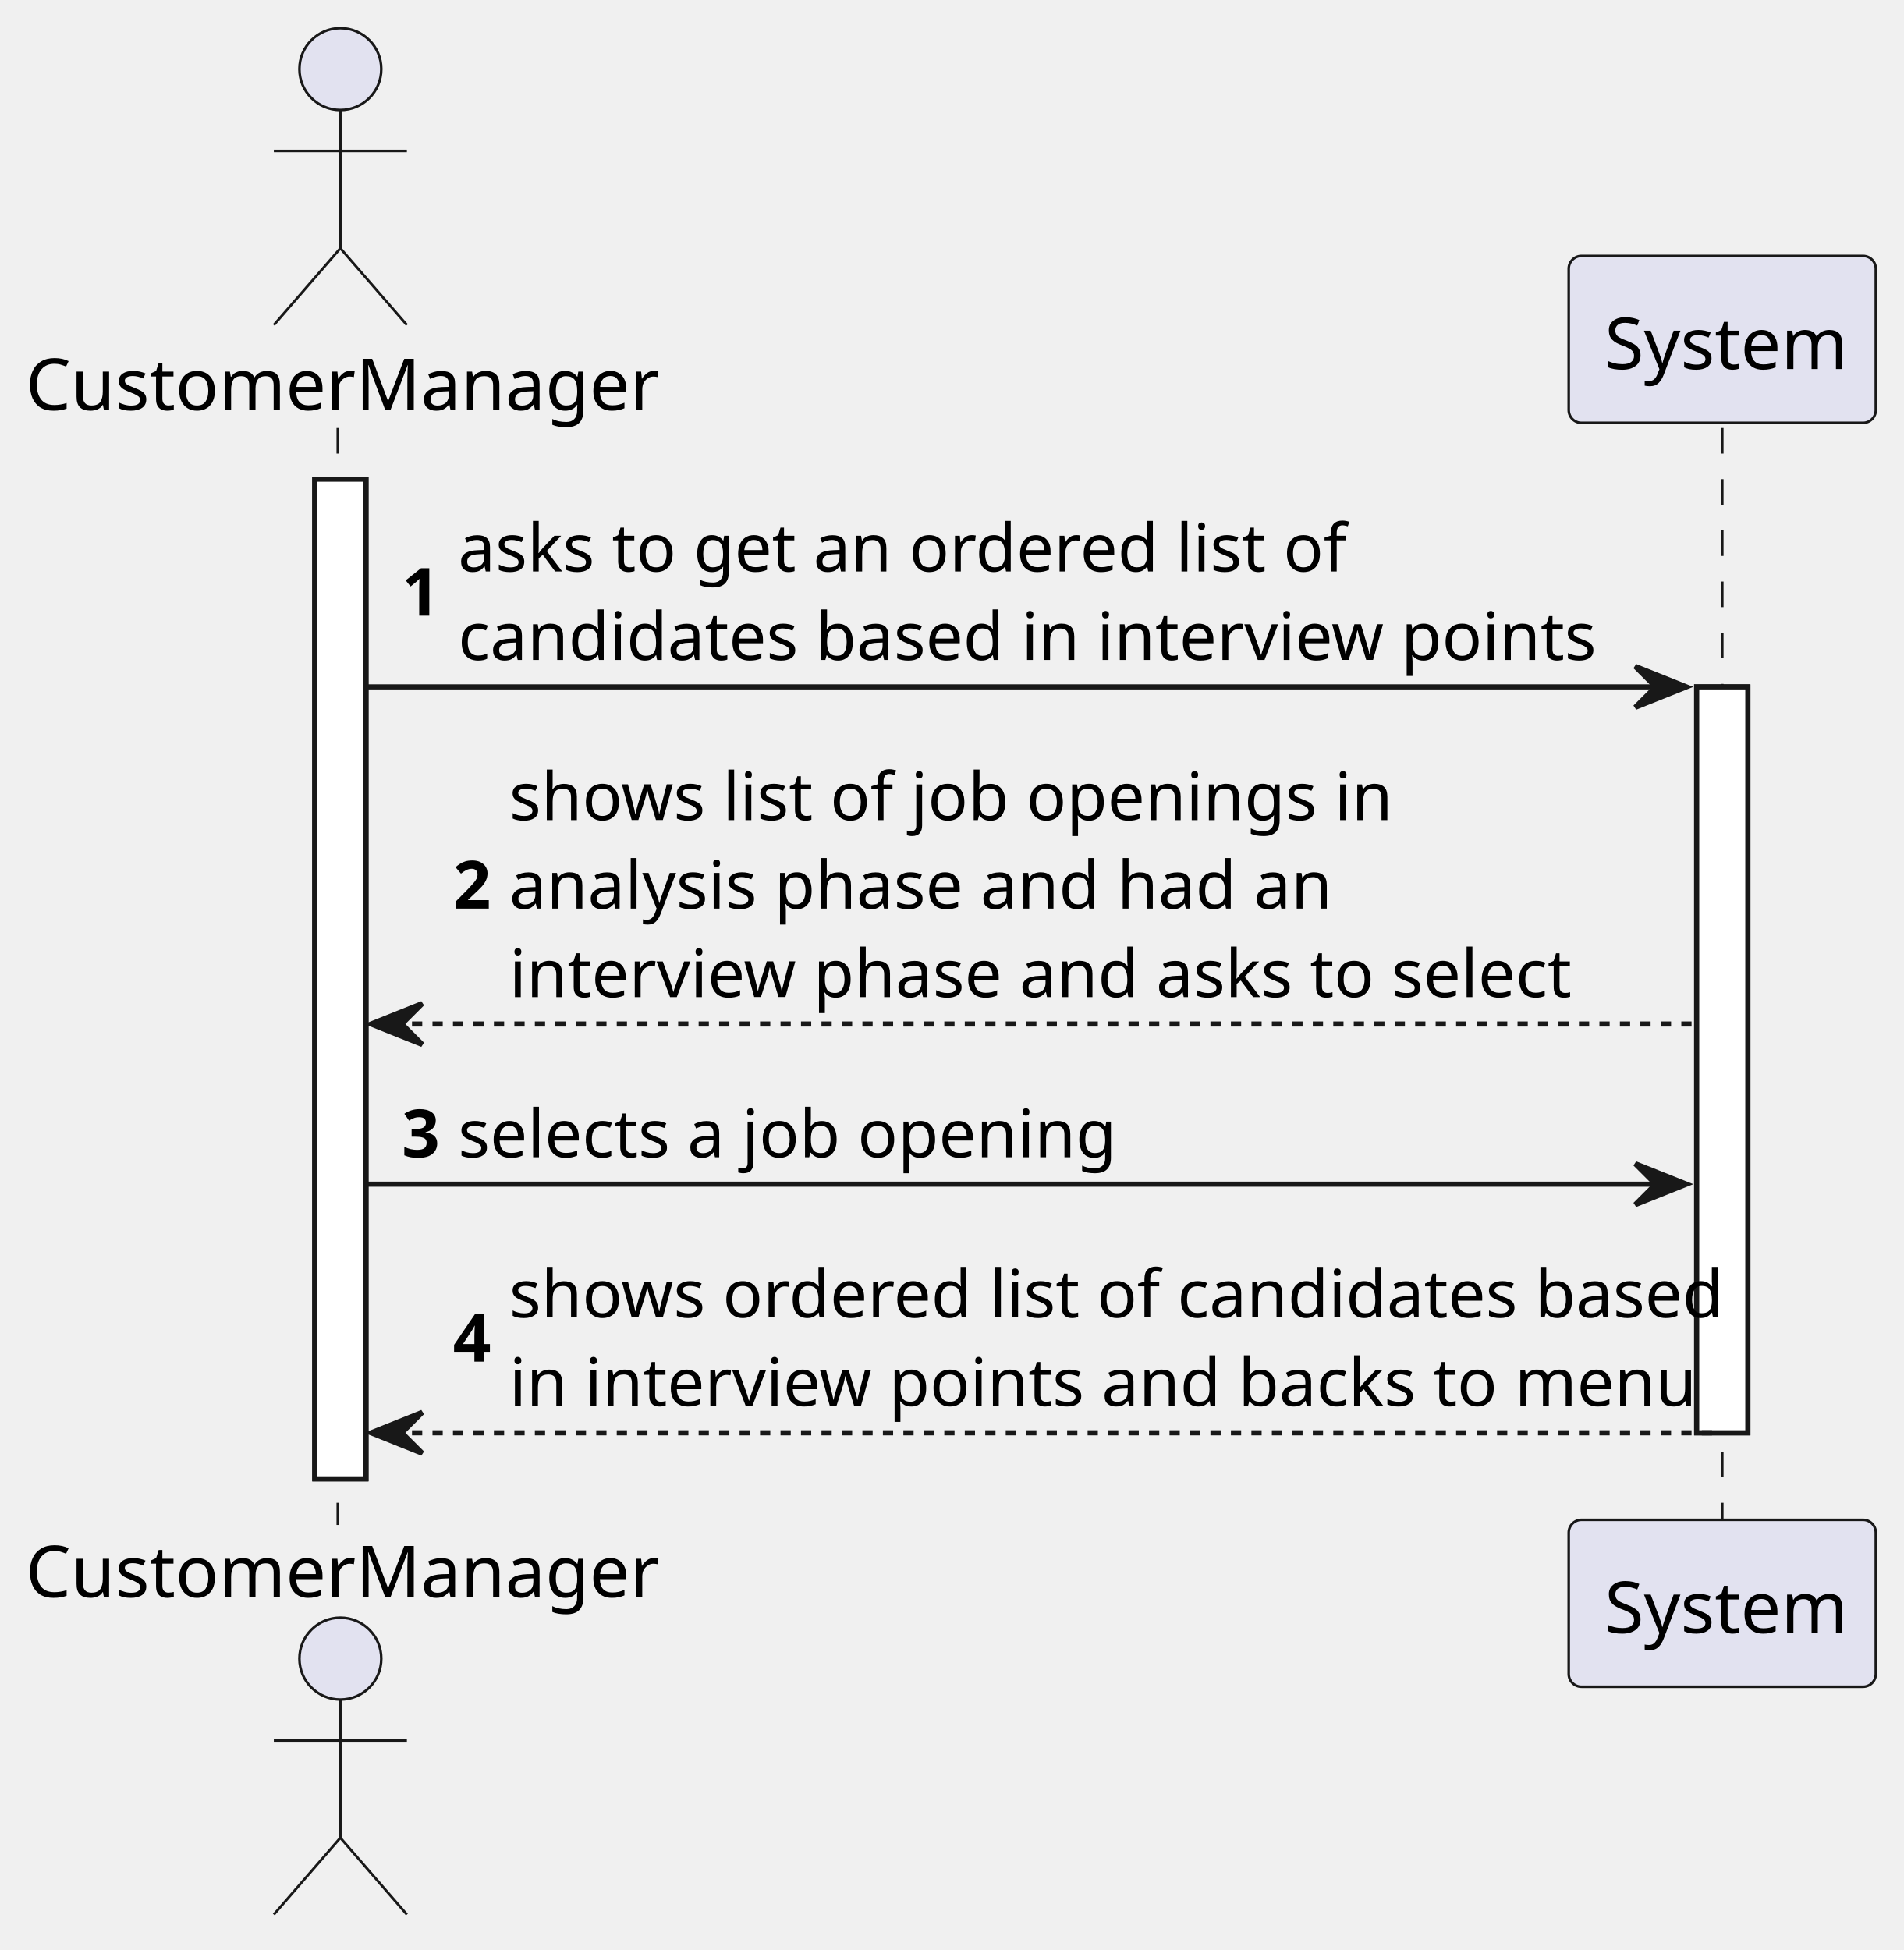
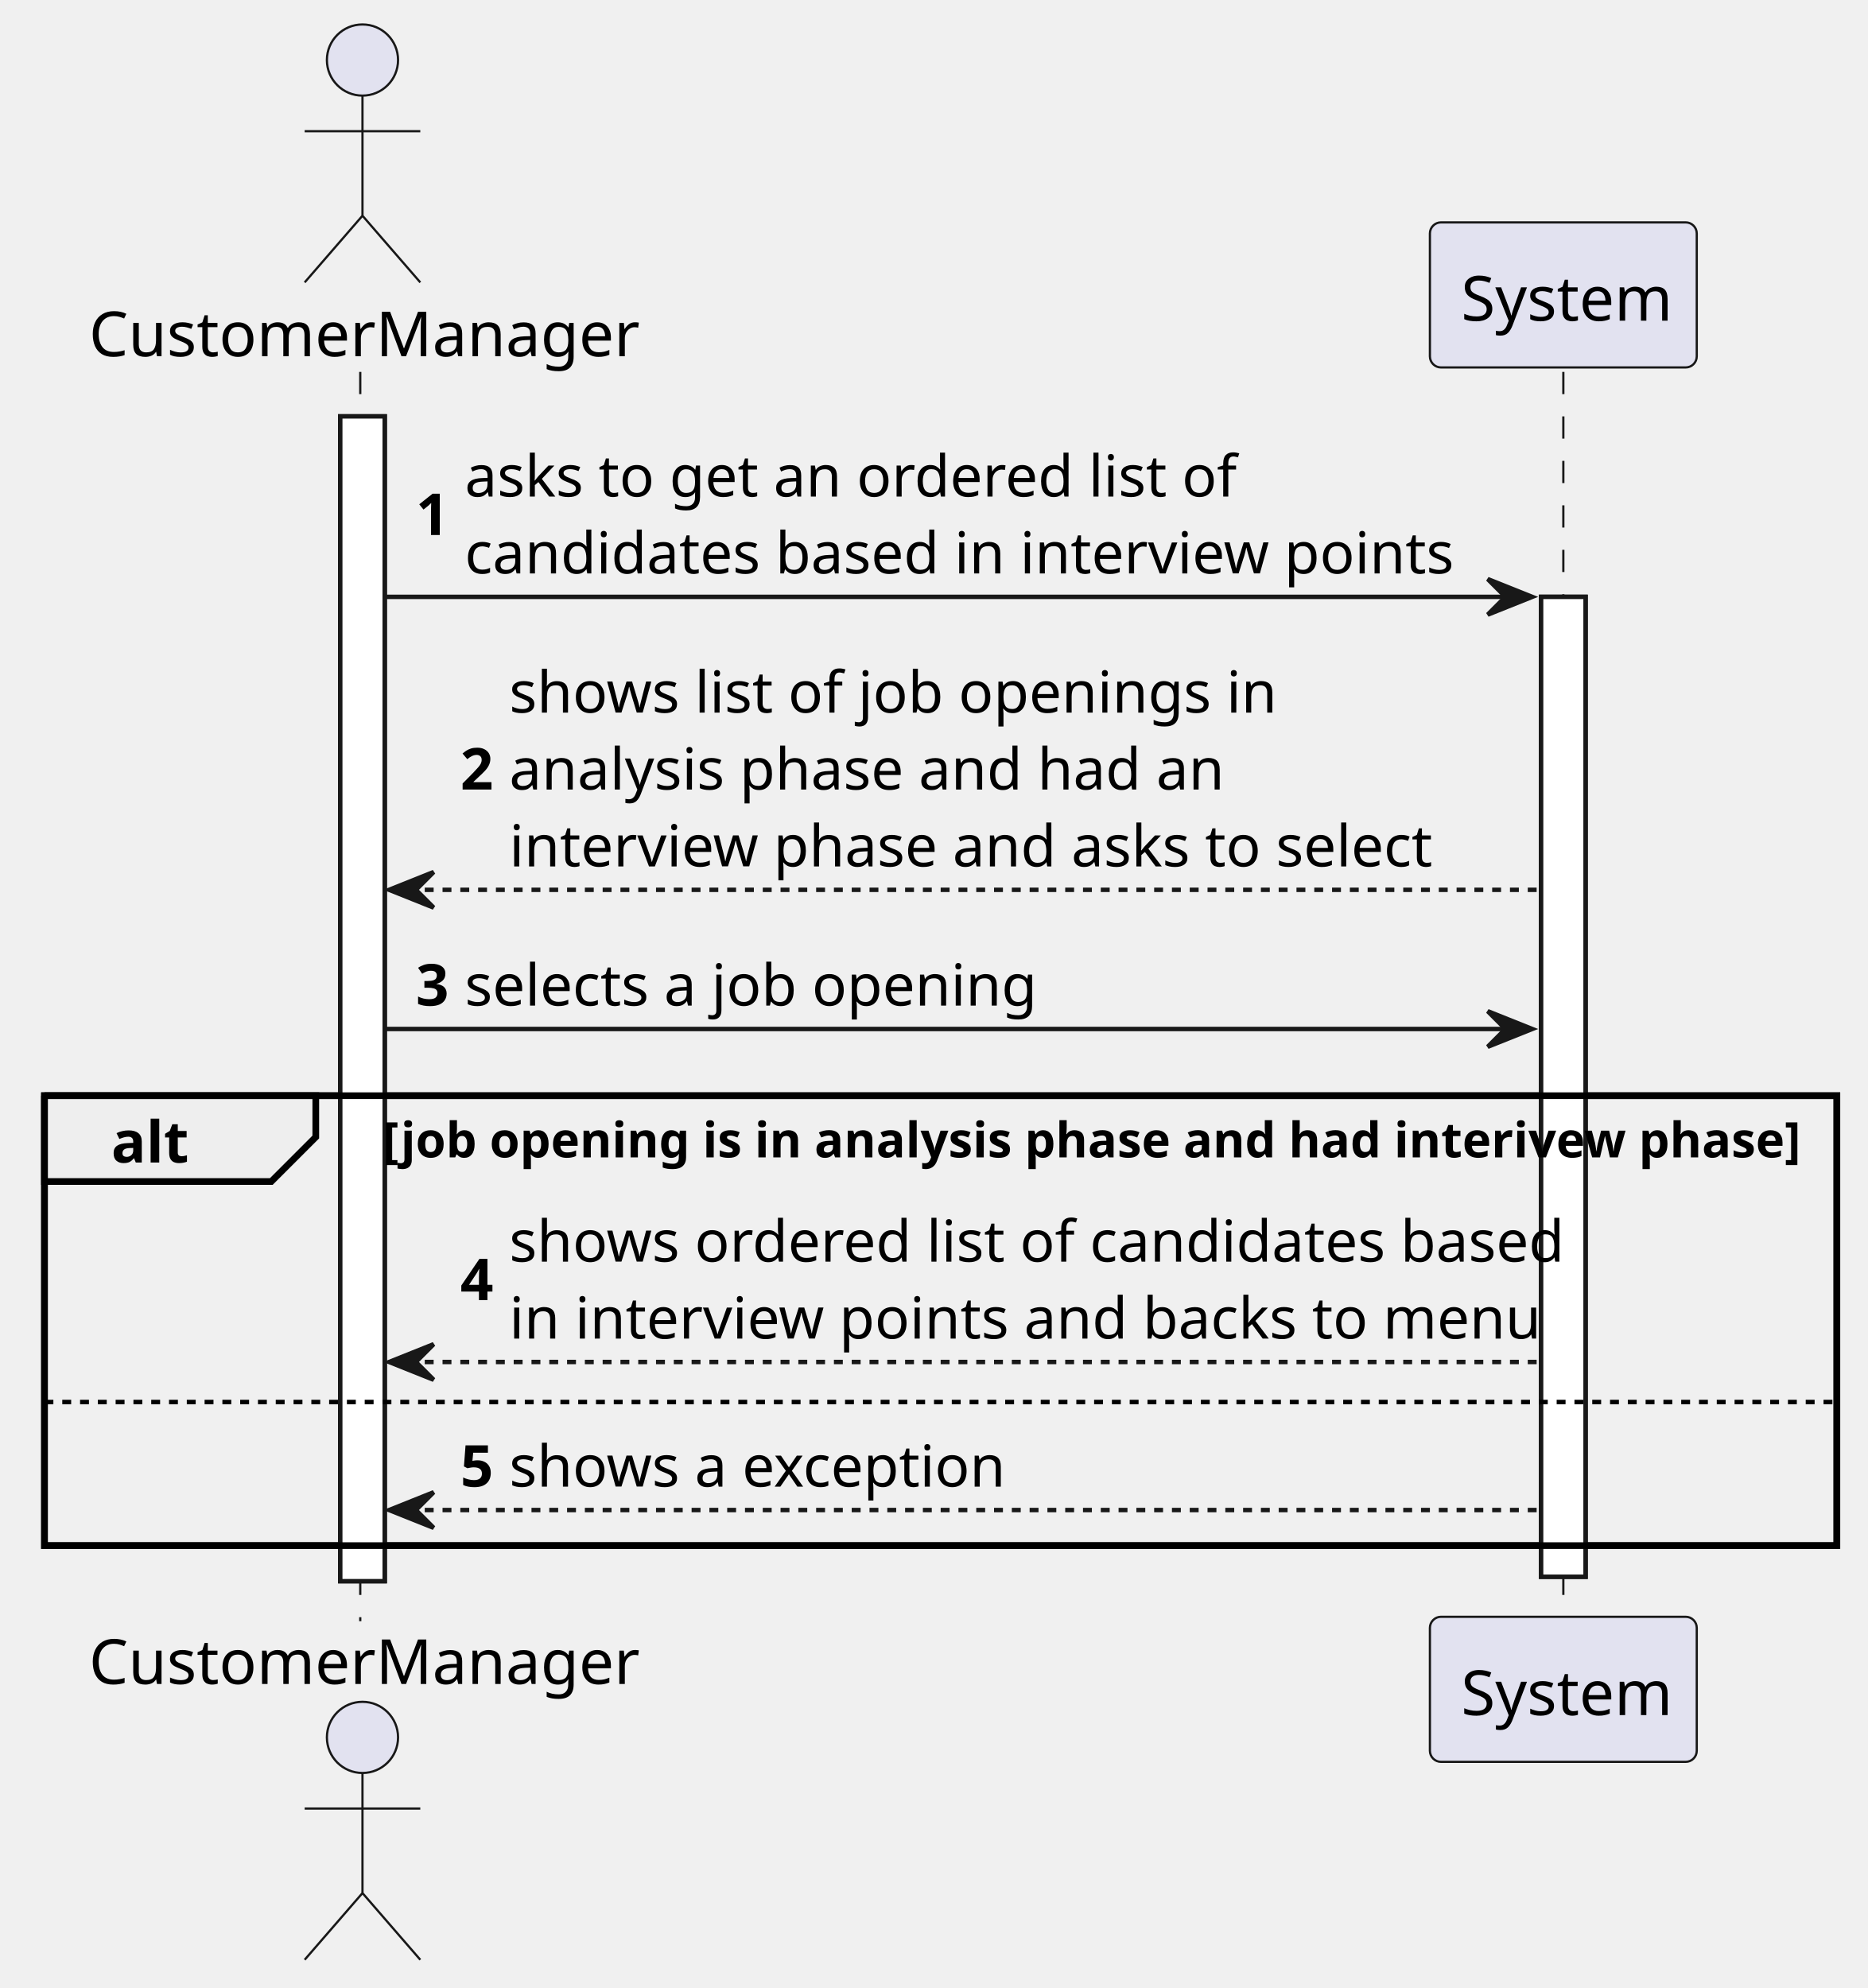
- <svg xmlns="http://www.w3.org/2000/svg" contentStyleType="text/css" height="381px" preserveAspectRatio="none" style="width:372px;height:381px;background:#FFFFFF;" version="1.1" viewBox="0 0 372 381" width="372px" zoomAndPan="magnify">
+ <svg xmlns="http://www.w3.org/2000/svg" contentStyleType="text/css" height="447px" preserveAspectRatio="none" style="width:420px;height:447px;background:#FFFFFF;" version="1.1" viewBox="0 0 420 447" width="420px" zoomAndPan="magnify">
  <defs />
  <g>
-     <rect fill="#FFFFFF" height="195.328" style="stroke:#181818;stroke-width:1.0;" width="10" x="61.5" y="93.621" />
-     <rect fill="#FFFFFF" height="145.746" style="stroke:#181818;stroke-width:1.0;" width="10" x="331.5" y="134.203" />
-     <line style="stroke:#181818;stroke-width:0.5;stroke-dasharray:5.0,5.0;" x1="66" x2="66" y1="83.621" y2="297.949" />
-     <line style="stroke:#181818;stroke-width:0.5;stroke-dasharray:5.0,5.0;" x1="336.5" x2="336.5" y1="83.621" y2="297.949" />
-     <text fill="#000000" font-family="sans-serif" font-size="14" lengthAdjust="spacing" textLength="117" x="5" y="80.107">CustomerManager</text>
-     <ellipse cx="66.5" cy="13.5" fill="#E2E2F0" rx="8" ry="8" style="stroke:#181818;stroke-width:0.5;" />
-     <path d="M66.5,21.5 L66.5,48.5 M53.5,29.5 L79.5,29.5 M66.5,48.5 L53.5,63.5 M66.5,48.5 L79.5,63.5 " fill="none" style="stroke:#181818;stroke-width:0.5;" />
-     <text fill="#000000" font-family="sans-serif" font-size="14" lengthAdjust="spacing" textLength="117" x="5" y="312.057">CustomerManager</text>
-     <ellipse cx="66.5" cy="324.07" fill="#E2E2F0" rx="8" ry="8" style="stroke:#181818;stroke-width:0.5;" />
-     <path d="M66.5,332.07 L66.5,359.07 M53.5,340.07 L79.5,340.07 M66.5,359.07 L53.5,374.07 M66.5,359.07 L79.5,374.07 " fill="none" style="stroke:#181818;stroke-width:0.5;" />
-     <rect fill="#E2E2F0" height="32.621" rx="2.5" ry="2.5" style="stroke:#181818;stroke-width:0.5;" width="60" x="306.5" y="50" />
-     <text fill="#000000" font-family="sans-serif" font-size="14" lengthAdjust="spacing" textLength="46" x="313.5" y="72.107">System</text>
-     <rect fill="#E2E2F0" height="32.621" rx="2.5" ry="2.5" style="stroke:#181818;stroke-width:0.5;" width="60" x="306.5" y="296.949" />
-     <text fill="#000000" font-family="sans-serif" font-size="14" lengthAdjust="spacing" textLength="46" x="313.5" y="319.057">System</text>
-     <rect fill="#FFFFFF" height="195.328" style="stroke:#181818;stroke-width:1.0;" width="10" x="61.5" y="93.621" />
-     <rect fill="#FFFFFF" height="145.746" style="stroke:#181818;stroke-width:1.0;" width="10" x="331.5" y="134.203" />
-     <polygon fill="#181818" points="319.5,130.203,329.5,134.203,319.5,138.203,323.5,134.203" style="stroke:#181818;stroke-width:1.0;" />
-     <line style="stroke:#181818;stroke-width:1.0;" x1="71.5" x2="325.5" y1="134.203" y2="134.203" />
-     <text fill="#000000" font-family="sans-serif" font-size="13" font-weight="bold" lengthAdjust="spacing" textLength="7" x="78.5" y="120.295">1</text>
-     <text fill="#000000" font-family="sans-serif" font-size="13" lengthAdjust="spacing" textLength="165" x="89.5" y="111.649">asks to get an ordered list of</text>
-     <text fill="#000000" font-family="sans-serif" font-size="13" lengthAdjust="spacing" textLength="208" x="89.5" y="128.94">candidates based in interview points</text>
-     <polygon fill="#181818" points="82.5,196.076,72.5,200.076,82.5,204.076,78.5,200.076" style="stroke:#181818;stroke-width:1.0;" />
-     <line style="stroke:#181818;stroke-width:1.0;stroke-dasharray:2.0,2.0;" x1="76.5" x2="330.5" y1="200.076" y2="200.076" />
-     <text fill="#000000" font-family="sans-serif" font-size="13" font-weight="bold" lengthAdjust="spacing" textLength="7" x="88.5" y="177.523">2</text>
-     <text fill="#000000" font-family="sans-serif" font-size="13" lengthAdjust="spacing" textLength="163" x="99.5" y="160.231">shows list of job openings in</text>
-     <text fill="#000000" font-family="sans-serif" font-size="13" lengthAdjust="spacing" textLength="155" x="99.5" y="177.523">analysis phase and had an</text>
-     <text fill="#000000" font-family="sans-serif" font-size="13" lengthAdjust="spacing" textLength="199" x="99.5" y="194.814">interview phase and asks to select</text>
-     <polygon fill="#181818" points="319.5,227.367,329.5,231.367,319.5,235.367,323.5,231.367" style="stroke:#181818;stroke-width:1.0;" />
-     <line style="stroke:#181818;stroke-width:1.0;" x1="71.5" x2="325.5" y1="231.367" y2="231.367" />
-     <text fill="#000000" font-family="sans-serif" font-size="13" font-weight="bold" lengthAdjust="spacing" textLength="7" x="78.5" y="226.105">3</text>
-     <text fill="#000000" font-family="sans-serif" font-size="13" lengthAdjust="spacing" textLength="123" x="89.5" y="226.105">selects a job opening</text>
-     <polygon fill="#181818" points="82.5,275.949,72.5,279.949,82.5,283.949,78.5,279.949" style="stroke:#181818;stroke-width:1.0;" />
-     <line style="stroke:#181818;stroke-width:1.0;stroke-dasharray:2.0,2.0;" x1="76.5" x2="335.5" y1="279.949" y2="279.949" />
-     <text fill="#000000" font-family="sans-serif" font-size="13" font-weight="bold" lengthAdjust="spacing" textLength="7" x="88.5" y="266.041">4</text>
-     <text fill="#000000" font-family="sans-serif" font-size="13" lengthAdjust="spacing" textLength="225" x="99.5" y="257.396">shows ordered list of candidates based</text>
-     <text fill="#000000" font-family="sans-serif" font-size="13" lengthAdjust="spacing" textLength="217" x="99.5" y="274.687">in interview points and backs to menu</text>
+     <rect fill="#FFFFFF" height="261.91" style="stroke:#181818;stroke-width:1.0;" width="10" x="76.5" y="93.621" />
+     <rect fill="#FFFFFF" height="220.328" style="stroke:#181818;stroke-width:1.0;" width="10" x="346.5" y="134.203" />
+     <rect fill="none" height="101.164" style="stroke:#000000;stroke-width:1.5;" width="403" x="10" y="246.367" />
+     <line style="stroke:#181818;stroke-width:0.5;stroke-dasharray:5.0,5.0;" x1="81" x2="81" y1="83.621" y2="364.531" />
+     <line style="stroke:#181818;stroke-width:0.5;stroke-dasharray:5.0,5.0;" x1="351.5" x2="351.5" y1="83.621" y2="364.531" />
+     <text fill="#000000" font-family="sans-serif" font-size="14" lengthAdjust="spacing" textLength="117" x="20" y="80.107">CustomerManager</text>
+     <ellipse cx="81.5" cy="13.5" fill="#E2E2F0" rx="8" ry="8" style="stroke:#181818;stroke-width:0.5;" />
+     <path d="M81.5,21.5 L81.5,48.5 M68.5,29.5 L94.5,29.5 M81.5,48.5 L68.5,63.5 M81.5,48.5 L94.5,63.5 " fill="none" style="stroke:#181818;stroke-width:0.5;" />
+     <text fill="#000000" font-family="sans-serif" font-size="14" lengthAdjust="spacing" textLength="117" x="20" y="378.639">CustomerManager</text>
+     <ellipse cx="81.5" cy="390.652" fill="#E2E2F0" rx="8" ry="8" style="stroke:#181818;stroke-width:0.5;" />
+     <path d="M81.5,398.652 L81.5,425.652 M68.5,406.652 L94.5,406.652 M81.5,425.652 L68.5,440.652 M81.5,425.652 L94.5,440.652 " fill="none" style="stroke:#181818;stroke-width:0.5;" />
+     <rect fill="#E2E2F0" height="32.621" rx="2.5" ry="2.5" style="stroke:#181818;stroke-width:0.5;" width="60" x="321.5" y="50" />
+     <text fill="#000000" font-family="sans-serif" font-size="14" lengthAdjust="spacing" textLength="46" x="328.5" y="72.107">System</text>
+     <rect fill="#E2E2F0" height="32.621" rx="2.5" ry="2.5" style="stroke:#181818;stroke-width:0.5;" width="60" x="321.5" y="363.531" />
+     <text fill="#000000" font-family="sans-serif" font-size="14" lengthAdjust="spacing" textLength="46" x="328.5" y="385.639">System</text>
+     <rect fill="#FFFFFF" height="261.91" style="stroke:#181818;stroke-width:1.0;" width="10" x="76.5" y="93.621" />
+     <rect fill="#FFFFFF" height="220.328" style="stroke:#181818;stroke-width:1.0;" width="10" x="346.5" y="134.203" />
+     <polygon fill="#181818" points="334.5,130.203,344.5,134.203,334.5,138.203,338.5,134.203" style="stroke:#181818;stroke-width:1.0;" />
+     <line style="stroke:#181818;stroke-width:1.0;" x1="86.5" x2="340.5" y1="134.203" y2="134.203" />
+     <text fill="#000000" font-family="sans-serif" font-size="13" font-weight="bold" lengthAdjust="spacing" textLength="7" x="93.5" y="120.295">1</text>
+     <text fill="#000000" font-family="sans-serif" font-size="13" lengthAdjust="spacing" textLength="165" x="104.5" y="111.649">asks to get an ordered list of</text>
+     <text fill="#000000" font-family="sans-serif" font-size="13" lengthAdjust="spacing" textLength="208" x="104.5" y="128.94">candidates based in interview points</text>
+     <polygon fill="#181818" points="97.5,196.076,87.5,200.076,97.5,204.076,93.5,200.076" style="stroke:#181818;stroke-width:1.0;" />
+     <line style="stroke:#181818;stroke-width:1.0;stroke-dasharray:2.0,2.0;" x1="91.5" x2="345.5" y1="200.076" y2="200.076" />
+     <text fill="#000000" font-family="sans-serif" font-size="13" font-weight="bold" lengthAdjust="spacing" textLength="7" x="103.5" y="177.523">2</text>
+     <text fill="#000000" font-family="sans-serif" font-size="13" lengthAdjust="spacing" textLength="163" x="114.5" y="160.231">shows list of job openings in</text>
+     <text fill="#000000" font-family="sans-serif" font-size="13" lengthAdjust="spacing" textLength="155" x="114.5" y="177.523">analysis phase and had an</text>
+     <text fill="#000000" font-family="sans-serif" font-size="13" lengthAdjust="spacing" textLength="199" x="114.5" y="194.814">interview phase and asks to select</text>
+     <polygon fill="#181818" points="334.5,227.367,344.5,231.367,334.5,235.367,338.5,231.367" style="stroke:#181818;stroke-width:1.0;" />
+     <line style="stroke:#181818;stroke-width:1.0;" x1="86.5" x2="340.5" y1="231.367" y2="231.367" />
+     <text fill="#000000" font-family="sans-serif" font-size="13" font-weight="bold" lengthAdjust="spacing" textLength="7" x="93.5" y="226.105">3</text>
+     <text fill="#000000" font-family="sans-serif" font-size="13" lengthAdjust="spacing" textLength="123" x="104.5" y="226.105">selects a job opening</text>
+     <path d="M10,246.367 L71,246.367 L71,255.658 L61,265.658 L10,265.658 L10,246.367 " fill="#EEEEEE" style="stroke:#000000;stroke-width:1.5;" />
+     <rect fill="none" height="101.164" style="stroke:#000000;stroke-width:1.5;" width="403" x="10" y="246.367" />
+     <text fill="#000000" font-family="sans-serif" font-size="13" font-weight="bold" lengthAdjust="spacing" textLength="16" x="25" y="261.396">alt</text>
+     <text fill="#000000" font-family="sans-serif" font-size="11" font-weight="bold" lengthAdjust="spacing" textLength="322" x="86" y="260.237">[job opening is in analysis phase and had interivew phase]</text>
+     <polygon fill="#181818" points="97.5,302.24,87.5,306.24,97.5,310.24,93.5,306.24" style="stroke:#181818;stroke-width:1.0;" />
+     <line style="stroke:#181818;stroke-width:1.0;stroke-dasharray:2.0,2.0;" x1="91.5" x2="345.5" y1="306.24" y2="306.24" />
+     <text fill="#000000" font-family="sans-serif" font-size="13" font-weight="bold" lengthAdjust="spacing" textLength="7" x="103.5" y="292.332">4</text>
+     <text fill="#000000" font-family="sans-serif" font-size="13" lengthAdjust="spacing" textLength="225" x="114.5" y="283.687">shows ordered list of candidates based</text>
+     <text fill="#000000" font-family="sans-serif" font-size="13" lengthAdjust="spacing" textLength="217" x="114.5" y="300.978">in interview points and backs to menu</text>
+     <line style="stroke:#000000;stroke-width:1.0;stroke-dasharray:2.0,2.0;" x1="10" x2="413" y1="315.24" y2="315.24" />
+     <polygon fill="#181818" points="97.5,335.531,87.5,339.531,97.5,343.531,93.5,339.531" style="stroke:#181818;stroke-width:1.0;" />
+     <line style="stroke:#181818;stroke-width:1.0;stroke-dasharray:2.0,2.0;" x1="91.5" x2="345.5" y1="339.531" y2="339.531" />
+     <text fill="#000000" font-family="sans-serif" font-size="13" font-weight="bold" lengthAdjust="spacing" textLength="7" x="103.5" y="334.269">5</text>
+     <text fill="#000000" font-family="sans-serif" font-size="13" lengthAdjust="spacing" textLength="108" x="114.5" y="334.269">shows a exception</text>
  </g>
</svg>
